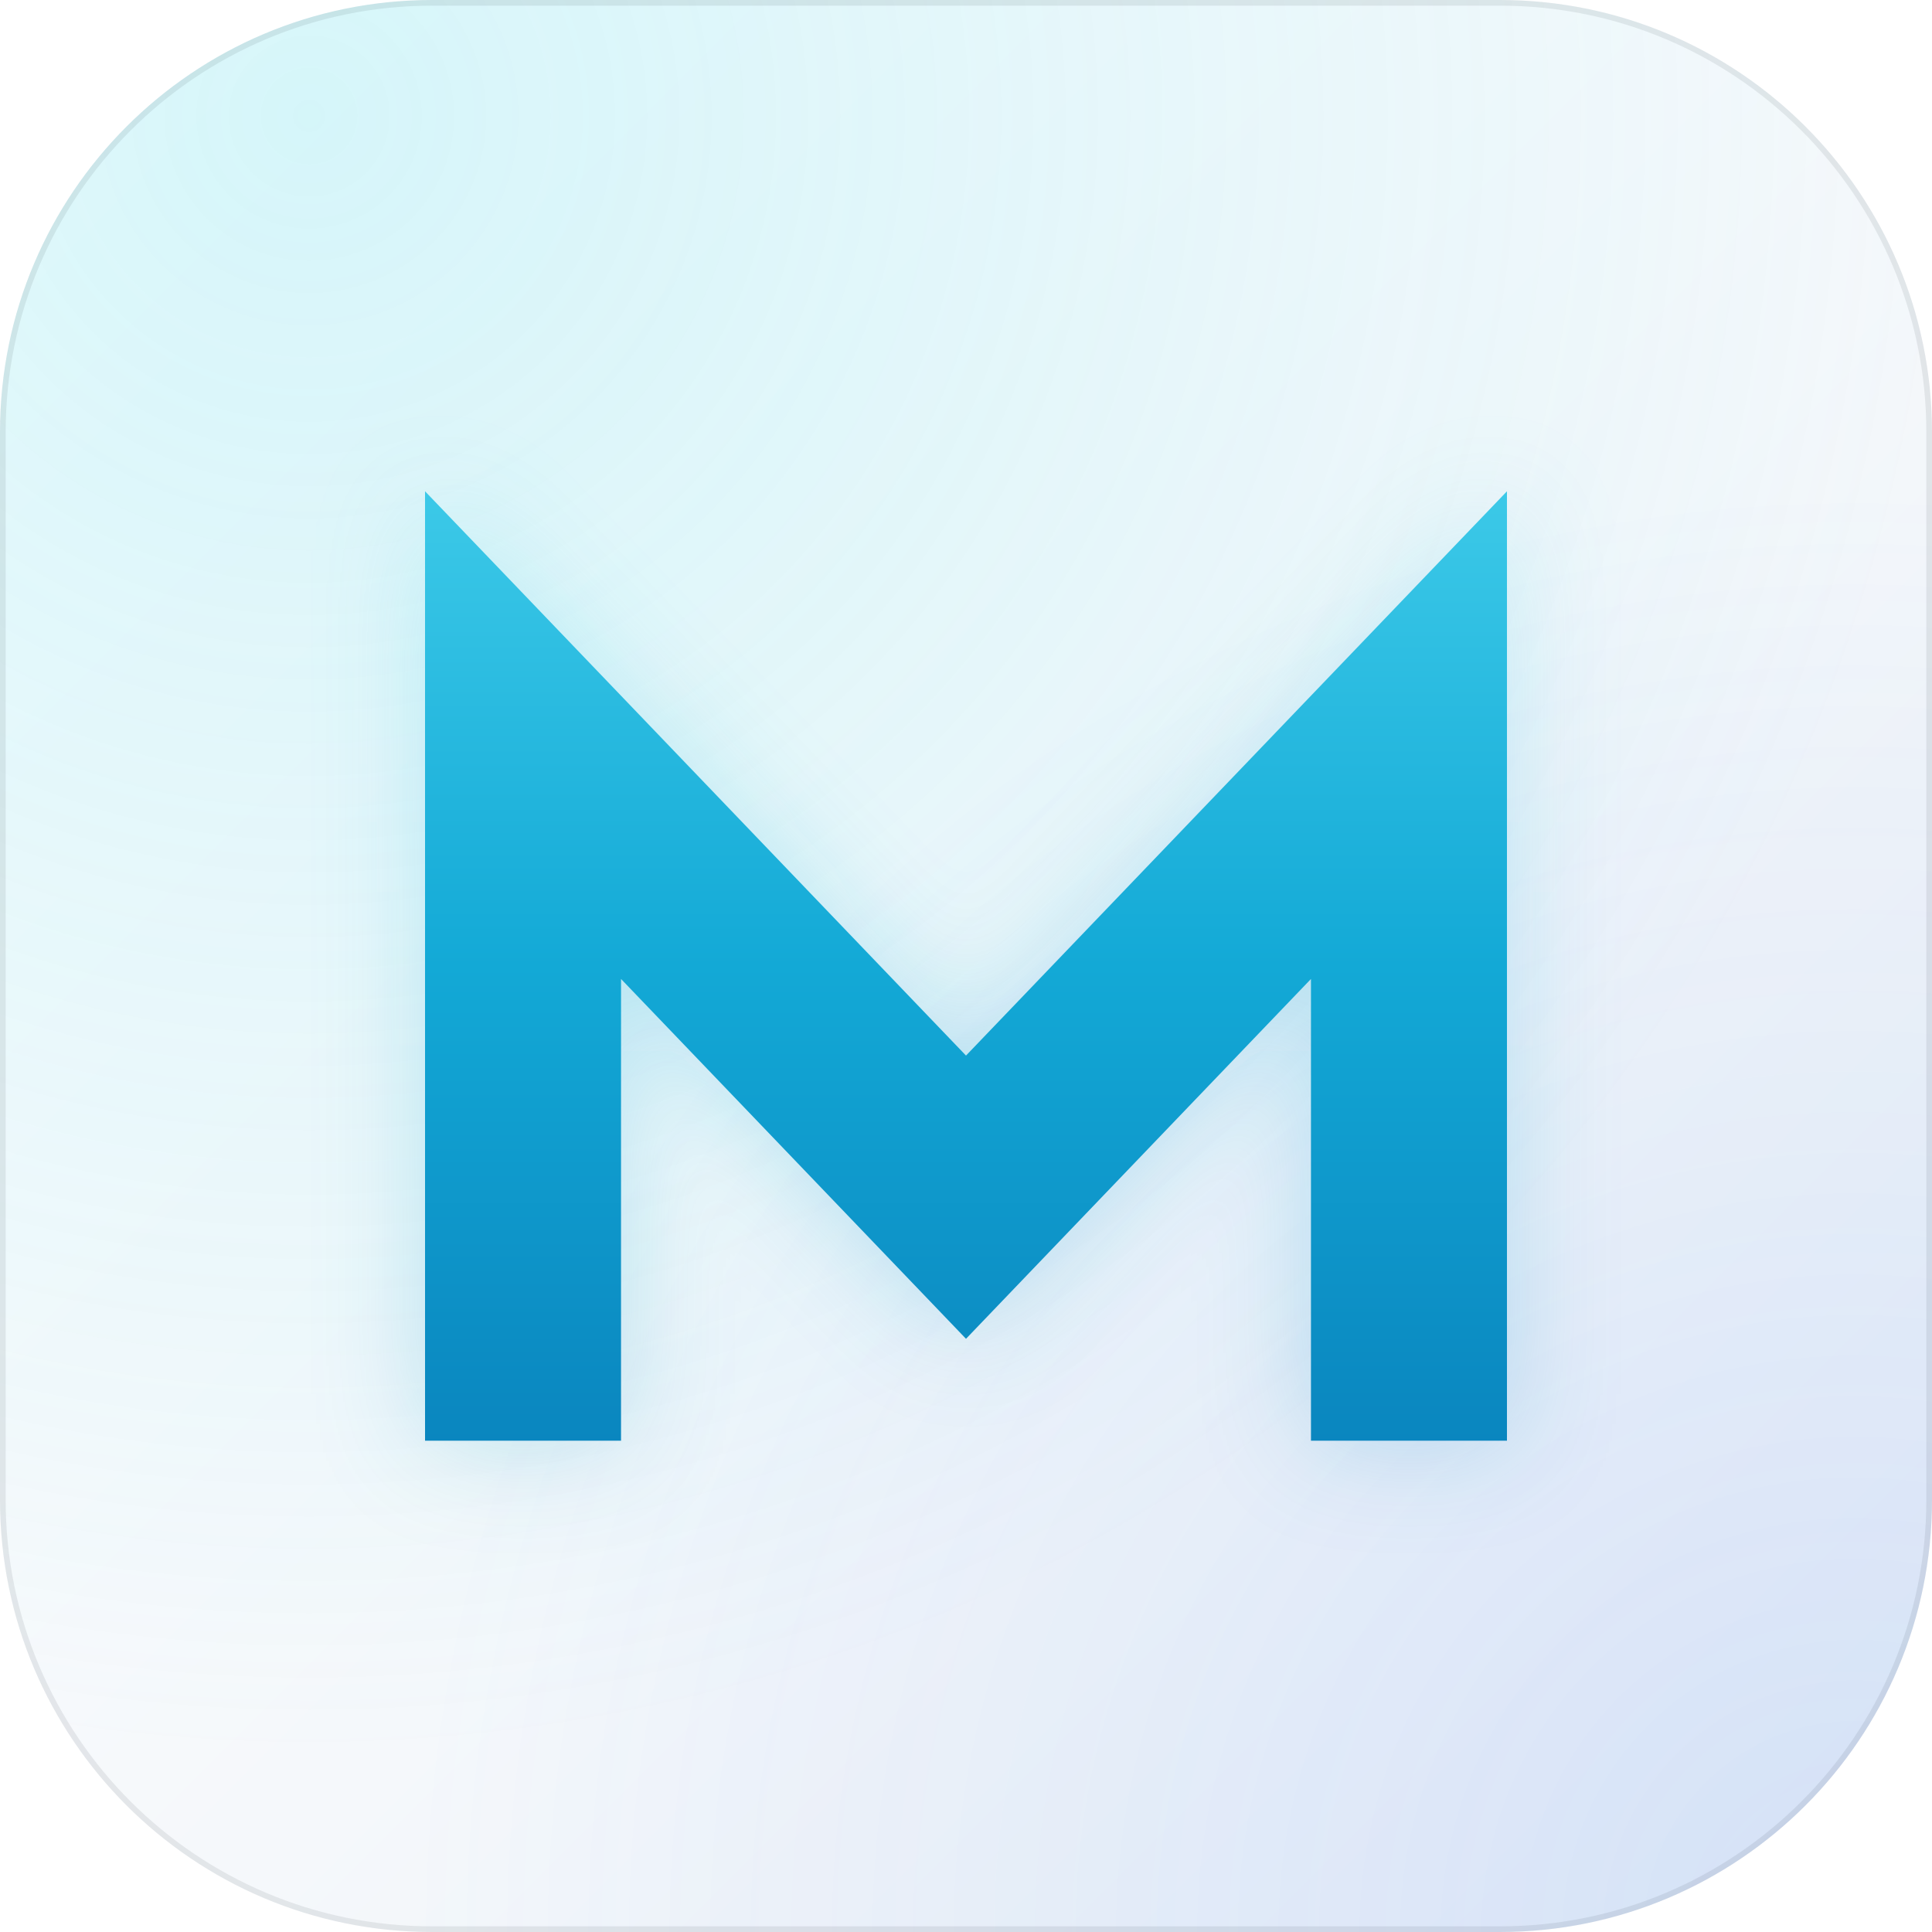
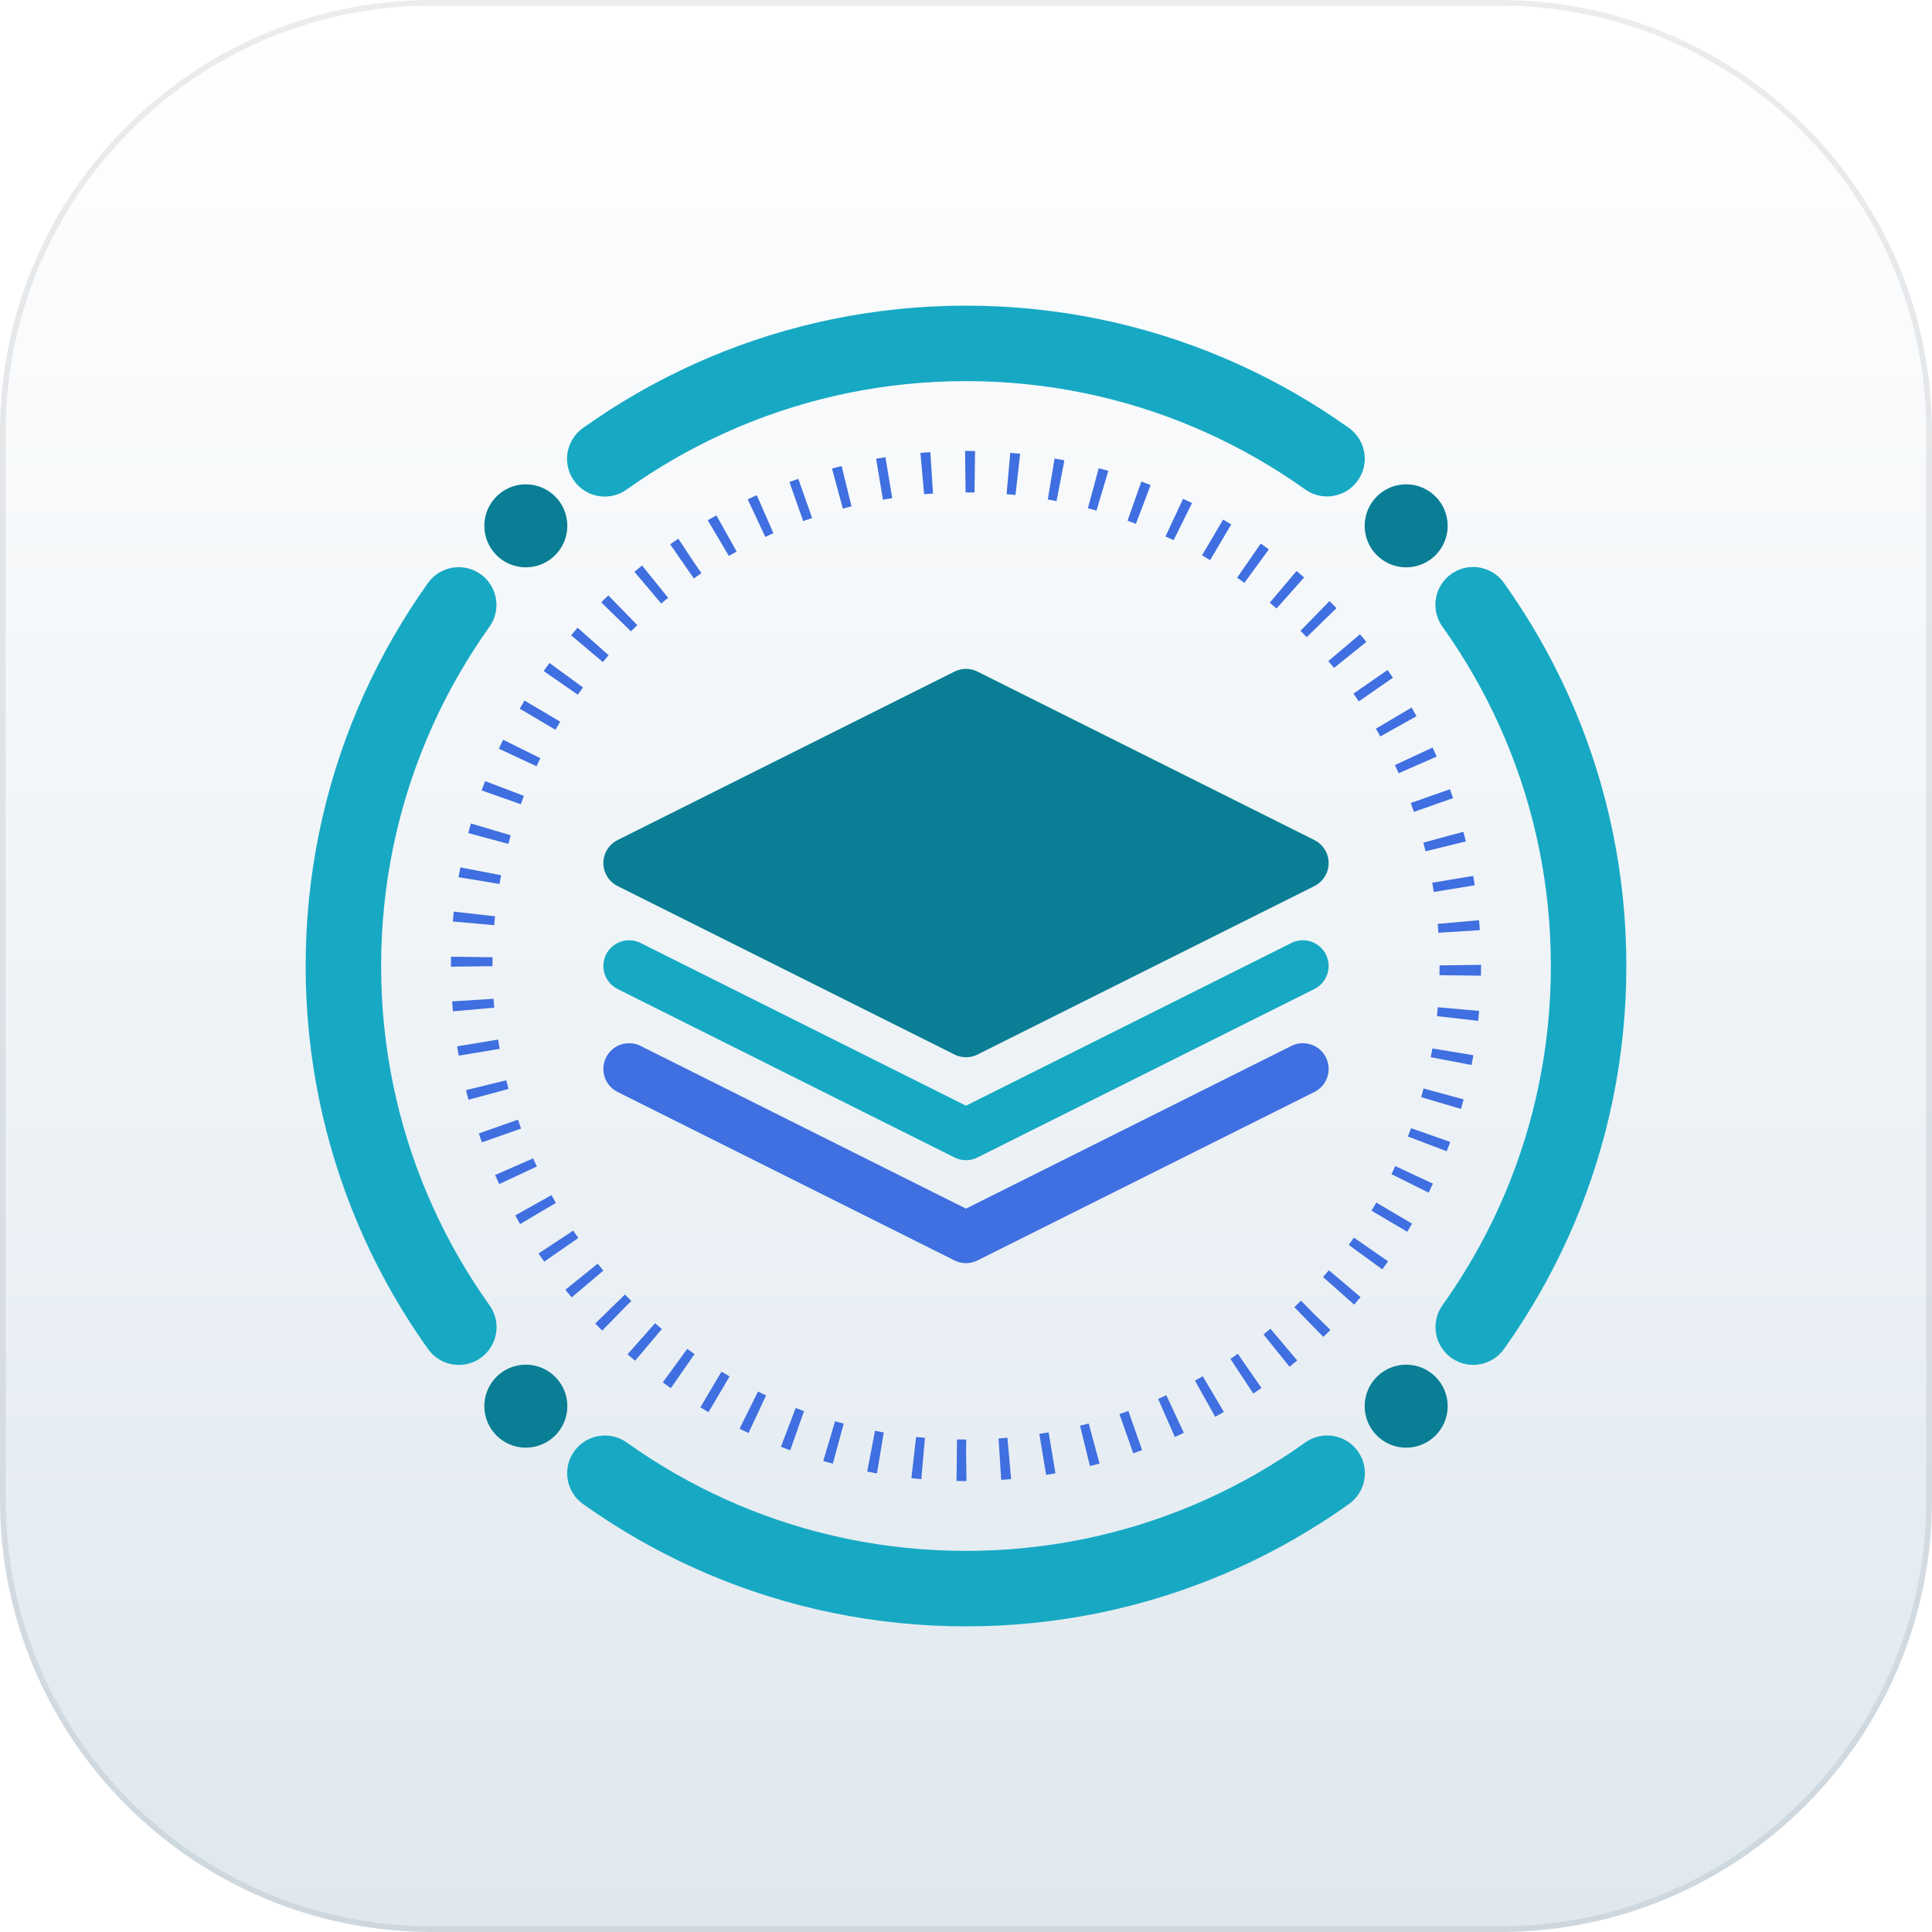
<svg xmlns="http://www.w3.org/2000/svg" viewBox="0 0 1024 1024" width="1024" height="1024">
  <defs>
-     <linearGradient id="t-bg" gradientUnits="userSpaceOnUse" x1="0" y1="0" x2="1024" y2="1024">
+     <linearGradient id="t-bg" gradientUnits="userSpaceOnUse" x1="0" y1="0" x2="0" y2="1024">
      <stop offset="0" stop-color="#ffffff" />
-       <stop offset=".55" stop-color="#f5f8fb" />
-       <stop offset="1" stop-color="#e9eff5" />
+       <stop offset="1" stop-color="#dfe8ef" />
    </linearGradient>
-     <radialGradient id="t-cyan" gradientUnits="userSpaceOnUse" cx="163.84" cy="61.44" r="870.4">
-       <stop offset="0" stop-color="#38d6e8" stop-opacity=".20" />
-       <stop offset="1" stop-color="#38d6e8" stop-opacity="0" />
-     </radialGradient>
-     <radialGradient id="t-blue" gradientUnits="userSpaceOnUse" cx="983.04" cy="1024" r="768">
-       <stop offset="0" stop-color="#4a84ff" stop-opacity=".14" />
-       <stop offset="1" stop-color="#4a84ff" stop-opacity="0" />
-     </radialGradient>
-     <linearGradient id="mk-ink" gradientUnits="userSpaceOnUse" x1="0" y1="260.39" x2="0" y2="763.61">
-       <stop offset="0" stop-color="#3cc9e8" />
-       <stop offset="0.5" stop-color="#13a9d6" />
-       <stop offset="1" stop-color="#0a86bf" />
-     </linearGradient>
-     <filter id="mk-glow" x="-50%" y="-50%" width="200%" height="200%">
-       <feGaussianBlur stdDeviation="28.67" />
-     </filter>
  </defs>
  <rect x="0" y="0" width="1024" height="1024" rx="229" fill="url(#t-bg)" />
-   <rect x="0" y="0" width="1024" height="1024" rx="229" fill="url(#t-cyan)" />
-   <rect x="0" y="0" width="1024" height="1024" rx="229" fill="url(#t-blue)" />
  <rect x="1.5" y="1.5" width="1021" height="1021" rx="227.5" fill="none" stroke="#0b1220" stroke-opacity=".08" stroke-width="3" />
-   <g opacity=".22" filter="url(#mk-glow)">
-     <path d="M225.28 763.61L225.28 260.39L512 559.48L798.72 260.39L798.72 763.61L694.84 763.61L694.84 518.87L512 709.59L329.16 518.87L329.16 763.61Z" fill="url(#mk-ink)" />
+   <g>
+     <circle cx="512" cy="512" r="262" fill="none" stroke-width="22" stroke-dasharray="5 17.86" stroke="#3f6fe0" />
+     <circle cx="512" cy="512" r="330" fill="none" stroke-width="40" stroke-dasharray="408.4 110" stroke-dashoffset="204.2" stroke="#17a9c4" stroke-linecap="round" />
+     <g fill="#0a7e95">
+       <circle cx="745.3" cy="745.3" r="22" />
+       <circle cx="278.7" cy="745.3" r="22" />
+       <circle cx="278.7" cy="278.7" r="22" />
+       <circle cx="745.3" cy="278.7" r="22" />
+     </g>
+     <g transform="translate(512 512) scale(0.62) translate(-512 -494)">
+       <path d="M224 582L512 726L800 582" fill="none" stroke="#3f6fe0" stroke-width="44" stroke-linecap="round" stroke-linejoin="round" />
+       <path d="M224 494L512 638L800 494" fill="none" stroke="#17a9c4" stroke-width="44" stroke-linecap="round" stroke-linejoin="round" />
+       <path d="M512 262L800 406L512 550L224 406Z" fill="#0a7e95" stroke="#0a7e95" stroke-width="44" stroke-linejoin="round" />
+     </g>
  </g>
-   <path d="M225.28 763.61L225.28 260.39L512 559.48L798.72 260.39L798.72 763.61L694.84 763.61L694.84 518.87L512 709.59L329.16 518.87L329.16 763.61Z" fill="url(#mk-ink)" />
</svg>
